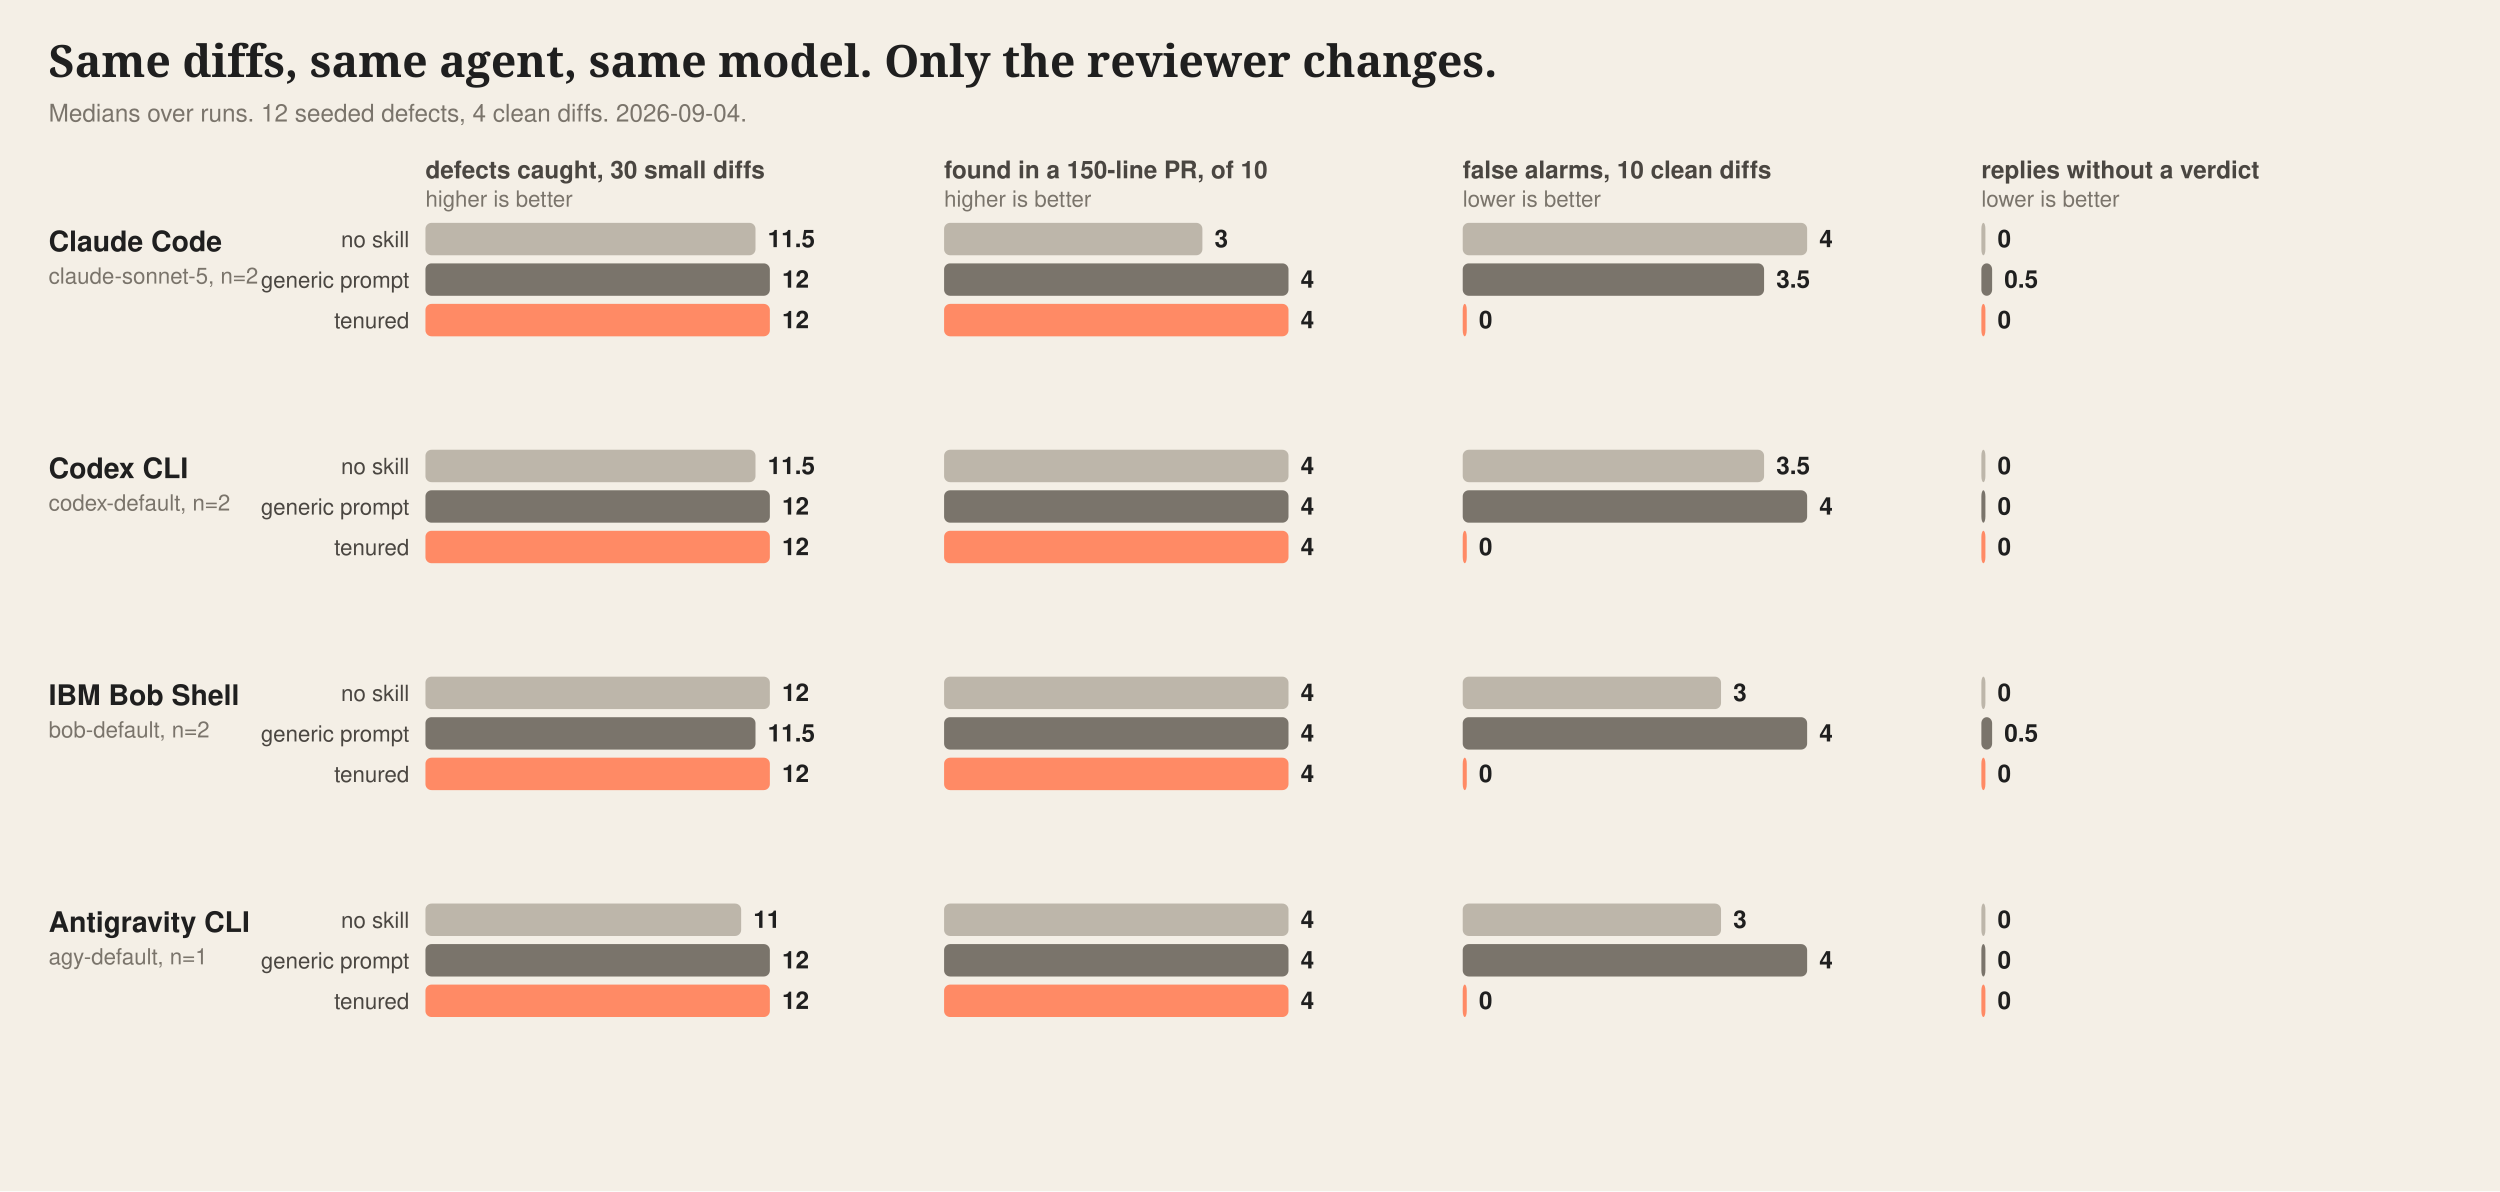
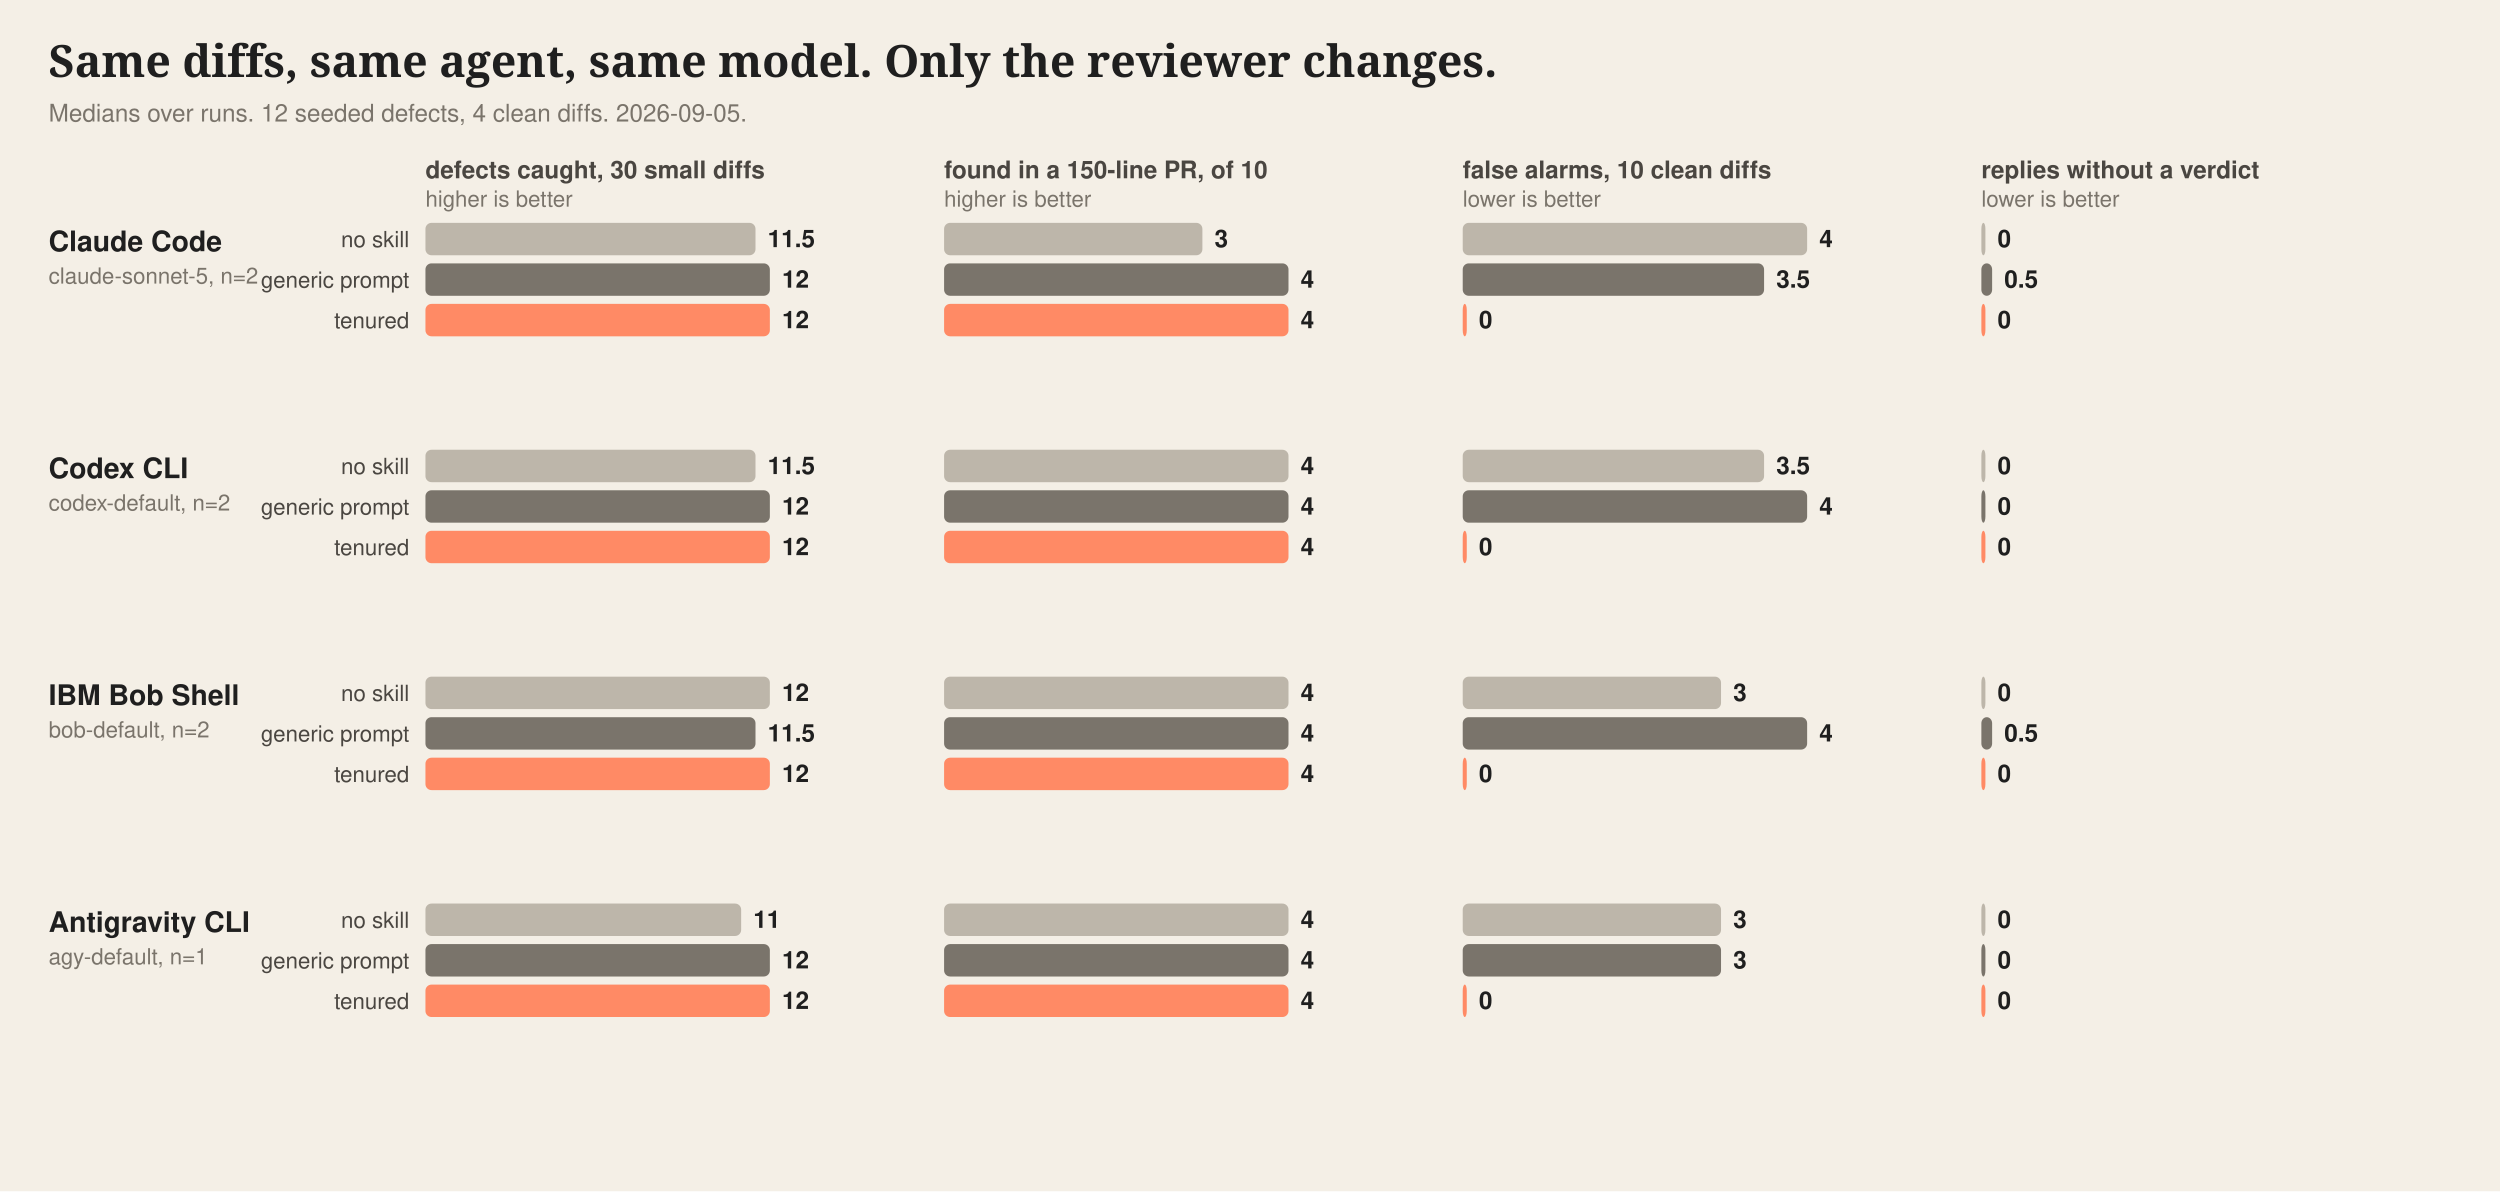
<svg xmlns="http://www.w3.org/2000/svg" viewBox="0 0 1234 588" width="1234" height="588" font-family="-apple-system, Segoe UI, Helvetica, Arial, sans-serif">
  <rect width="1234" height="588" fill="#f4efe6" />
  <text x="24" y="38" font-size="22" font-weight="700" fill="#1f1f1f" font-family="Georgia, serif">Same diffs, same agent, same model. Only the reviewer changes.</text>
-   <text x="24" y="60" font-size="12" fill="#7a746b">Medians over runs. 12 seeded defects, 4 clean diffs. 2026-09-04.</text>
+   <text x="24" y="60" font-size="12" fill="#7a746b">Medians over runs. 12 seeded defects, 4 clean diffs. 2026-09-05.</text>
  <text x="210" y="88" font-size="12" font-weight="700" fill="#4a4641">defects caught, 30 small diffs</text>
  <text x="210" y="102" font-size="11" fill="#7a746b">higher is better</text>
  <text x="466" y="88" font-size="12" font-weight="700" fill="#4a4641">found in a 150-line PR, of 10</text>
  <text x="466" y="102" font-size="11" fill="#7a746b">higher is better</text>
  <text x="722" y="88" font-size="12" font-weight="700" fill="#4a4641">false alarms, 10 clean diffs</text>
  <text x="722" y="102" font-size="11" fill="#7a746b">lower is better</text>
  <text x="978" y="88" font-size="12" font-weight="700" fill="#4a4641">replies without a verdict</text>
  <text x="978" y="102" font-size="11" fill="#7a746b">lower is better</text>
  <text x="24" y="124" font-size="14" font-weight="700" fill="#1f1f1f">Claude Code</text>
  <text x="24" y="140" font-size="11" fill="#7a746b">claude-sonnet-5, n=2</text>
  <rect x="210" y="110" width="162.917" height="16" rx="3" fill="#bdb6aa" />
  <text x="378.917" y="122" font-size="12" font-weight="700" fill="#1f1f1f">11.5</text>
  <text x="202" y="122" font-size="11" fill="#4a4641" text-anchor="end">no skill</text>
  <rect x="210" y="130" width="170" height="16" rx="3" fill="#7a746b" />
  <text x="386" y="142" font-size="12" font-weight="700" fill="#1f1f1f">12</text>
  <text x="202" y="142" font-size="11" fill="#4a4641" text-anchor="end">generic prompt</text>
  <rect x="210" y="150" width="170" height="16" rx="3" fill="#ff8a65" />
  <text x="386" y="162" font-size="12" font-weight="700" fill="#1f1f1f">12</text>
  <text x="202" y="162" font-size="11" fill="#4a4641" text-anchor="end">tenured</text>
  <rect x="466" y="110" width="127.5" height="16" rx="3" fill="#bdb6aa" />
  <text x="599.5" y="122" font-size="12" font-weight="700" fill="#1f1f1f">3</text>
  <rect x="466" y="130" width="170" height="16" rx="3" fill="#7a746b" />
  <text x="642" y="142" font-size="12" font-weight="700" fill="#1f1f1f">4</text>
  <rect x="466" y="150" width="170" height="16" rx="3" fill="#ff8a65" />
  <text x="642" y="162" font-size="12" font-weight="700" fill="#1f1f1f">4</text>
  <rect x="722" y="110" width="170" height="16" rx="3" fill="#bdb6aa" />
  <text x="898" y="122" font-size="12" font-weight="700" fill="#1f1f1f">4</text>
  <rect x="722" y="130" width="148.75" height="16" rx="3" fill="#7a746b" />
  <text x="876.75" y="142" font-size="12" font-weight="700" fill="#1f1f1f">3.5</text>
  <rect x="722" y="150" width="2" height="16" rx="3" fill="#ff8a65" />
  <text x="730" y="162" font-size="12" font-weight="700" fill="#1f1f1f">0</text>
  <rect x="978" y="110" width="2" height="16" rx="3" fill="#bdb6aa" />
  <text x="986" y="122" font-size="12" font-weight="700" fill="#1f1f1f">0</text>
  <rect x="978" y="130" width="5.312" height="16" rx="3" fill="#7a746b" />
  <text x="989.312" y="142" font-size="12" font-weight="700" fill="#1f1f1f">0.5</text>
  <rect x="978" y="150" width="2" height="16" rx="3" fill="#ff8a65" />
  <text x="986" y="162" font-size="12" font-weight="700" fill="#1f1f1f">0</text>
  <text x="24" y="236" font-size="14" font-weight="700" fill="#1f1f1f">Codex CLI</text>
  <text x="24" y="252" font-size="11" fill="#7a746b">codex-default, n=2</text>
  <rect x="210" y="222" width="162.917" height="16" rx="3" fill="#bdb6aa" />
  <text x="378.917" y="234" font-size="12" font-weight="700" fill="#1f1f1f">11.5</text>
  <text x="202" y="234" font-size="11" fill="#4a4641" text-anchor="end">no skill</text>
  <rect x="210" y="242" width="170" height="16" rx="3" fill="#7a746b" />
  <text x="386" y="254" font-size="12" font-weight="700" fill="#1f1f1f">12</text>
  <text x="202" y="254" font-size="11" fill="#4a4641" text-anchor="end">generic prompt</text>
  <rect x="210" y="262" width="170" height="16" rx="3" fill="#ff8a65" />
  <text x="386" y="274" font-size="12" font-weight="700" fill="#1f1f1f">12</text>
  <text x="202" y="274" font-size="11" fill="#4a4641" text-anchor="end">tenured</text>
  <rect x="466" y="222" width="170" height="16" rx="3" fill="#bdb6aa" />
  <text x="642" y="234" font-size="12" font-weight="700" fill="#1f1f1f">4</text>
  <rect x="466" y="242" width="170" height="16" rx="3" fill="#7a746b" />
  <text x="642" y="254" font-size="12" font-weight="700" fill="#1f1f1f">4</text>
  <rect x="466" y="262" width="170" height="16" rx="3" fill="#ff8a65" />
  <text x="642" y="274" font-size="12" font-weight="700" fill="#1f1f1f">4</text>
  <rect x="722" y="222" width="148.75" height="16" rx="3" fill="#bdb6aa" />
  <text x="876.75" y="234" font-size="12" font-weight="700" fill="#1f1f1f">3.5</text>
  <rect x="722" y="242" width="170" height="16" rx="3" fill="#7a746b" />
  <text x="898" y="254" font-size="12" font-weight="700" fill="#1f1f1f">4</text>
  <rect x="722" y="262" width="2" height="16" rx="3" fill="#ff8a65" />
  <text x="730" y="274" font-size="12" font-weight="700" fill="#1f1f1f">0</text>
  <rect x="978" y="222" width="2" height="16" rx="3" fill="#bdb6aa" />
  <text x="986" y="234" font-size="12" font-weight="700" fill="#1f1f1f">0</text>
  <rect x="978" y="242" width="2" height="16" rx="3" fill="#7a746b" />
  <text x="986" y="254" font-size="12" font-weight="700" fill="#1f1f1f">0</text>
  <rect x="978" y="262" width="2" height="16" rx="3" fill="#ff8a65" />
  <text x="986" y="274" font-size="12" font-weight="700" fill="#1f1f1f">0</text>
  <text x="24" y="348" font-size="14" font-weight="700" fill="#1f1f1f">IBM Bob Shell</text>
  <text x="24" y="364" font-size="11" fill="#7a746b">bob-default, n=2</text>
  <rect x="210" y="334" width="170" height="16" rx="3" fill="#bdb6aa" />
  <text x="386" y="346" font-size="12" font-weight="700" fill="#1f1f1f">12</text>
  <text x="202" y="346" font-size="11" fill="#4a4641" text-anchor="end">no skill</text>
  <rect x="210" y="354" width="162.917" height="16" rx="3" fill="#7a746b" />
  <text x="378.917" y="366" font-size="12" font-weight="700" fill="#1f1f1f">11.5</text>
  <text x="202" y="366" font-size="11" fill="#4a4641" text-anchor="end">generic prompt</text>
  <rect x="210" y="374" width="170" height="16" rx="3" fill="#ff8a65" />
  <text x="386" y="386" font-size="12" font-weight="700" fill="#1f1f1f">12</text>
  <text x="202" y="386" font-size="11" fill="#4a4641" text-anchor="end">tenured</text>
  <rect x="466" y="334" width="170" height="16" rx="3" fill="#bdb6aa" />
  <text x="642" y="346" font-size="12" font-weight="700" fill="#1f1f1f">4</text>
  <rect x="466" y="354" width="170" height="16" rx="3" fill="#7a746b" />
  <text x="642" y="366" font-size="12" font-weight="700" fill="#1f1f1f">4</text>
  <rect x="466" y="374" width="170" height="16" rx="3" fill="#ff8a65" />
  <text x="642" y="386" font-size="12" font-weight="700" fill="#1f1f1f">4</text>
  <rect x="722" y="334" width="127.5" height="16" rx="3" fill="#bdb6aa" />
  <text x="855.5" y="346" font-size="12" font-weight="700" fill="#1f1f1f">3</text>
  <rect x="722" y="354" width="170" height="16" rx="3" fill="#7a746b" />
  <text x="898" y="366" font-size="12" font-weight="700" fill="#1f1f1f">4</text>
  <rect x="722" y="374" width="2" height="16" rx="3" fill="#ff8a65" />
  <text x="730" y="386" font-size="12" font-weight="700" fill="#1f1f1f">0</text>
  <rect x="978" y="334" width="2" height="16" rx="3" fill="#bdb6aa" />
  <text x="986" y="346" font-size="12" font-weight="700" fill="#1f1f1f">0</text>
  <rect x="978" y="354" width="5.312" height="16" rx="3" fill="#7a746b" />
  <text x="989.312" y="366" font-size="12" font-weight="700" fill="#1f1f1f">0.5</text>
  <rect x="978" y="374" width="2" height="16" rx="3" fill="#ff8a65" />
  <text x="986" y="386" font-size="12" font-weight="700" fill="#1f1f1f">0</text>
  <text x="24" y="460" font-size="14" font-weight="700" fill="#1f1f1f">Antigravity CLI</text>
  <text x="24" y="476" font-size="11" fill="#7a746b">agy-default, n=1</text>
  <rect x="210" y="446" width="155.833" height="16" rx="3" fill="#bdb6aa" />
  <text x="371.833" y="458" font-size="12" font-weight="700" fill="#1f1f1f">11</text>
  <text x="202" y="458" font-size="11" fill="#4a4641" text-anchor="end">no skill</text>
  <rect x="210" y="466" width="170" height="16" rx="3" fill="#7a746b" />
  <text x="386" y="478" font-size="12" font-weight="700" fill="#1f1f1f">12</text>
  <text x="202" y="478" font-size="11" fill="#4a4641" text-anchor="end">generic prompt</text>
  <rect x="210" y="486" width="170" height="16" rx="3" fill="#ff8a65" />
  <text x="386" y="498" font-size="12" font-weight="700" fill="#1f1f1f">12</text>
  <text x="202" y="498" font-size="11" fill="#4a4641" text-anchor="end">tenured</text>
  <rect x="466" y="446" width="170" height="16" rx="3" fill="#bdb6aa" />
  <text x="642" y="458" font-size="12" font-weight="700" fill="#1f1f1f">4</text>
  <rect x="466" y="466" width="170" height="16" rx="3" fill="#7a746b" />
  <text x="642" y="478" font-size="12" font-weight="700" fill="#1f1f1f">4</text>
  <rect x="466" y="486" width="170" height="16" rx="3" fill="#ff8a65" />
  <text x="642" y="498" font-size="12" font-weight="700" fill="#1f1f1f">4</text>
  <rect x="722" y="446" width="127.5" height="16" rx="3" fill="#bdb6aa" />
  <text x="855.5" y="458" font-size="12" font-weight="700" fill="#1f1f1f">3</text>
-   <rect x="722" y="466" width="170" height="16" rx="3" fill="#7a746b" />
-   <text x="898" y="478" font-size="12" font-weight="700" fill="#1f1f1f">4</text>
+   <rect x="722" y="466" width="127.5" height="16" rx="3" fill="#7a746b" />
+   <text x="855.5" y="478" font-size="12" font-weight="700" fill="#1f1f1f">3</text>
  <rect x="722" y="486" width="2" height="16" rx="3" fill="#ff8a65" />
  <text x="730" y="498" font-size="12" font-weight="700" fill="#1f1f1f">0</text>
  <rect x="978" y="446" width="2" height="16" rx="3" fill="#bdb6aa" />
  <text x="986" y="458" font-size="12" font-weight="700" fill="#1f1f1f">0</text>
  <rect x="978" y="466" width="2" height="16" rx="3" fill="#7a746b" />
  <text x="986" y="478" font-size="12" font-weight="700" fill="#1f1f1f">0</text>
  <rect x="978" y="486" width="2" height="16" rx="3" fill="#ff8a65" />
  <text x="986" y="498" font-size="12" font-weight="700" fill="#1f1f1f">0</text>
</svg>
